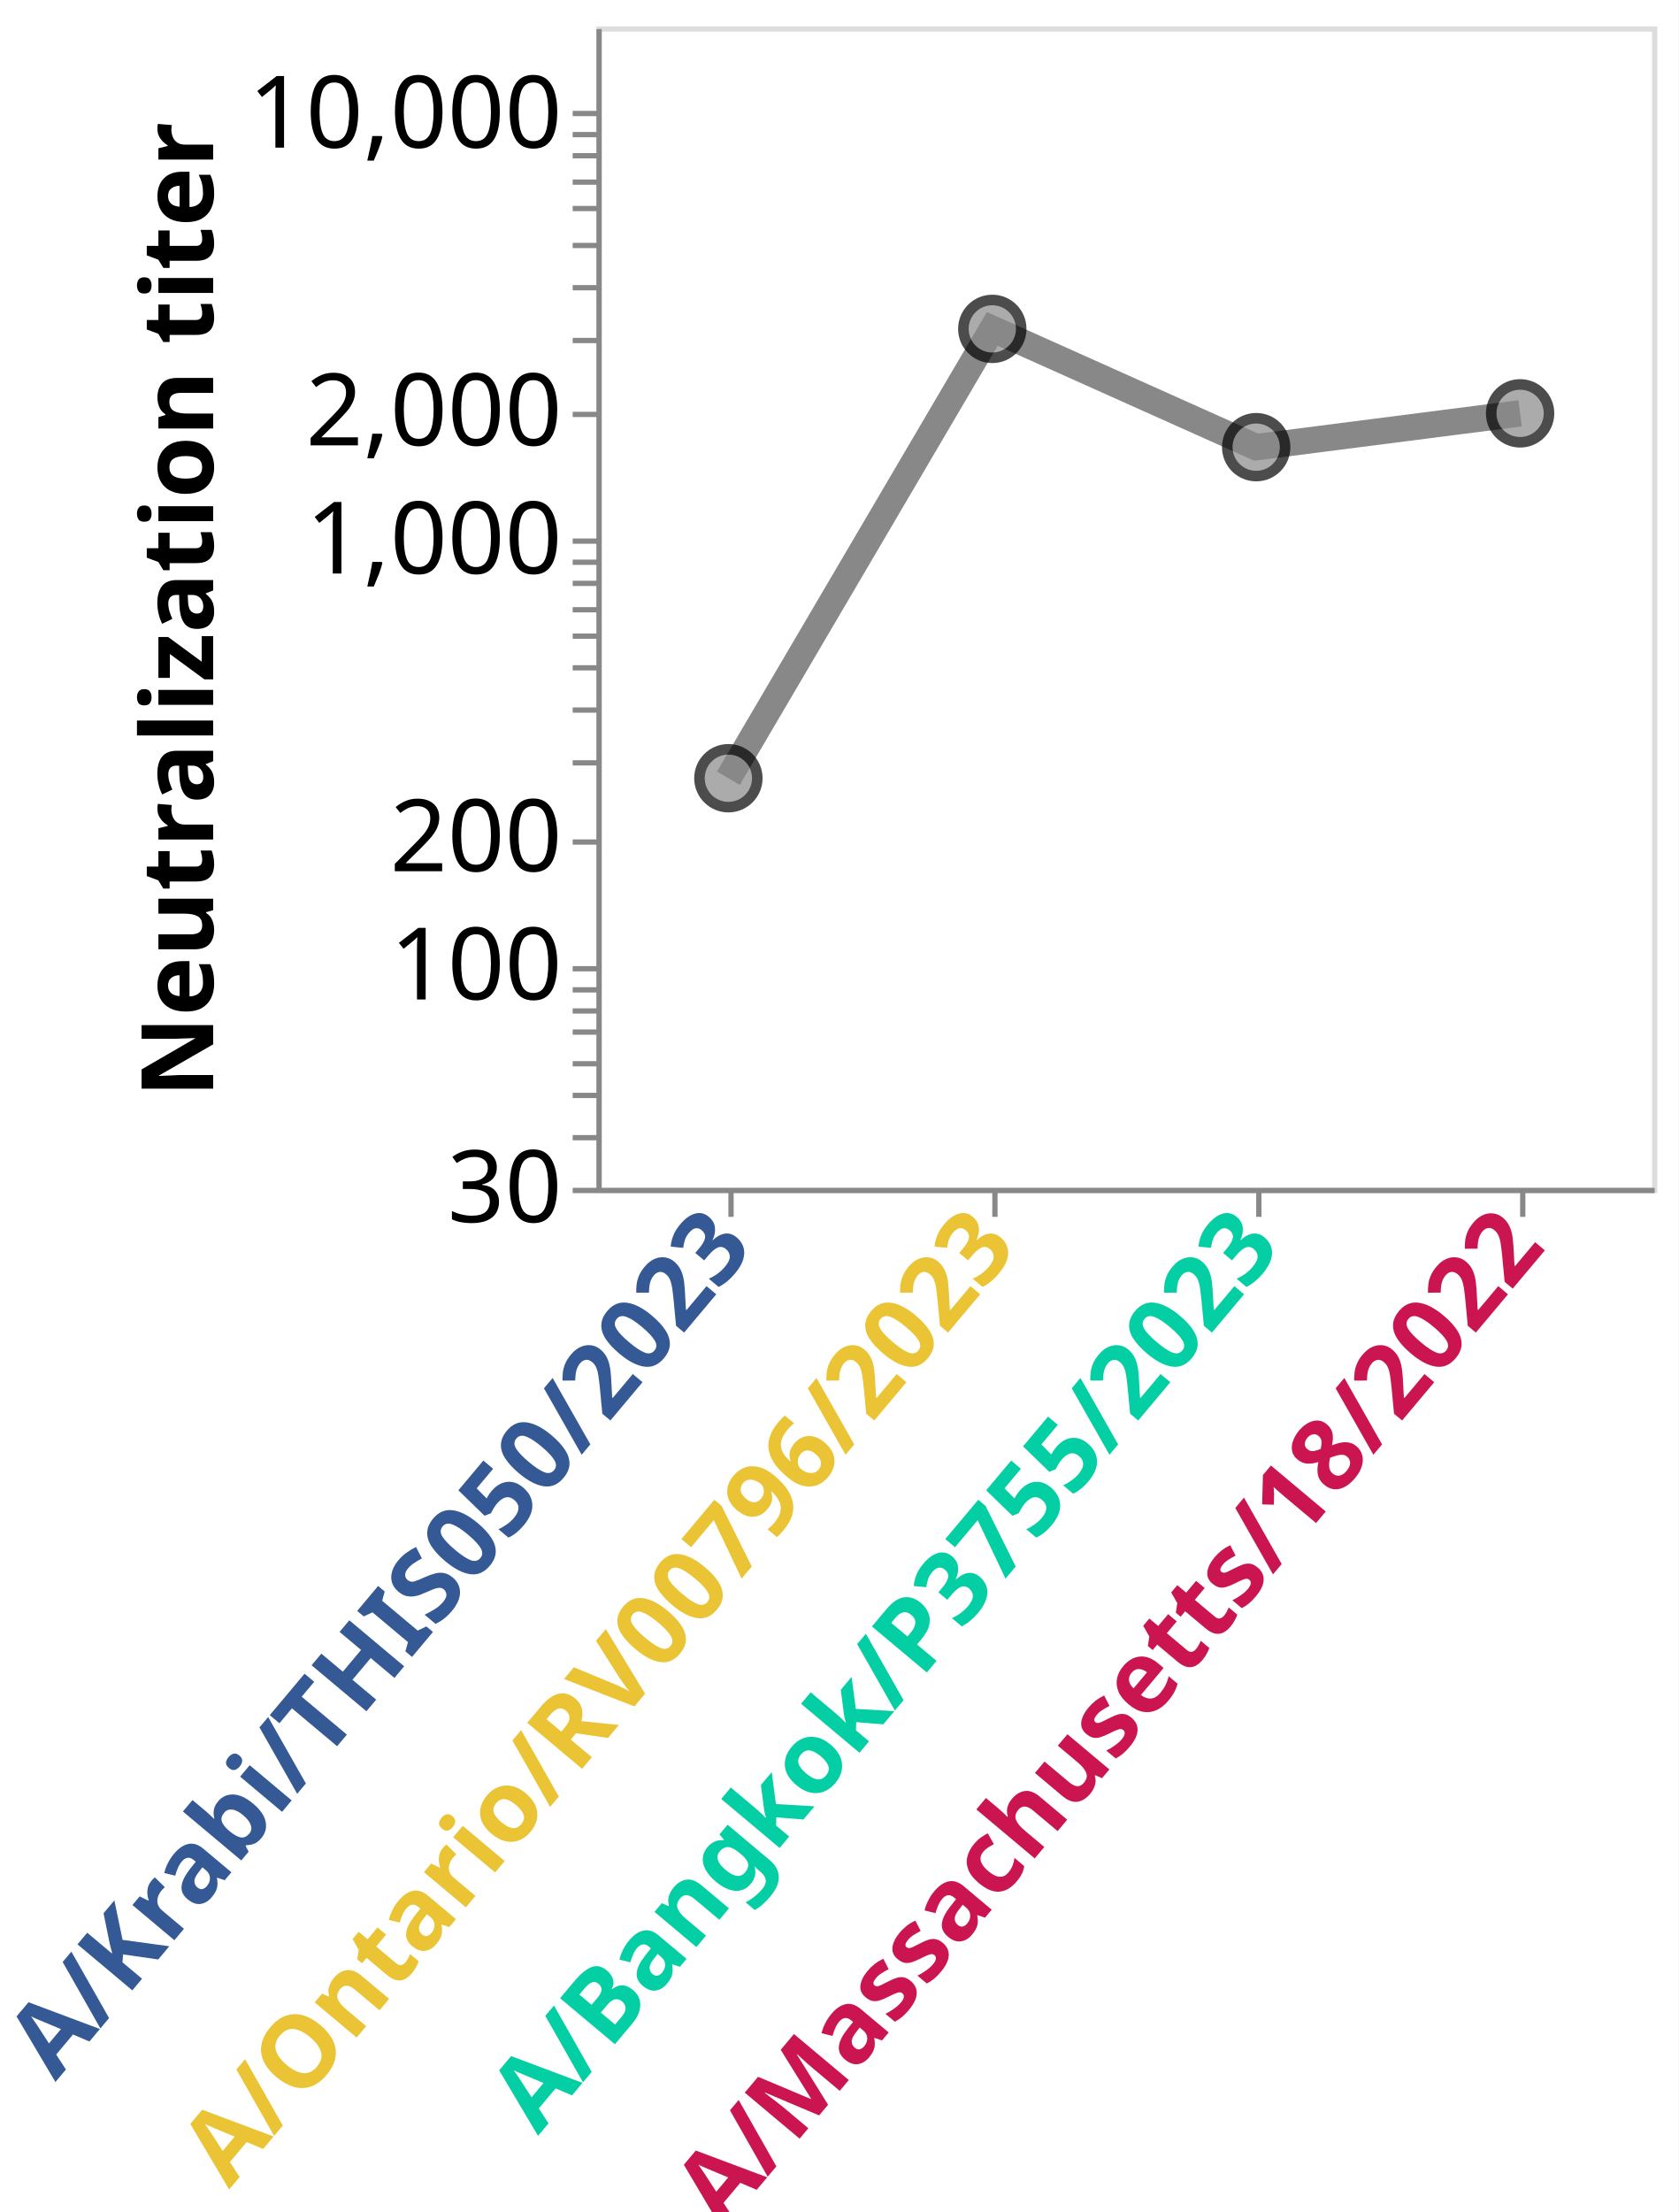
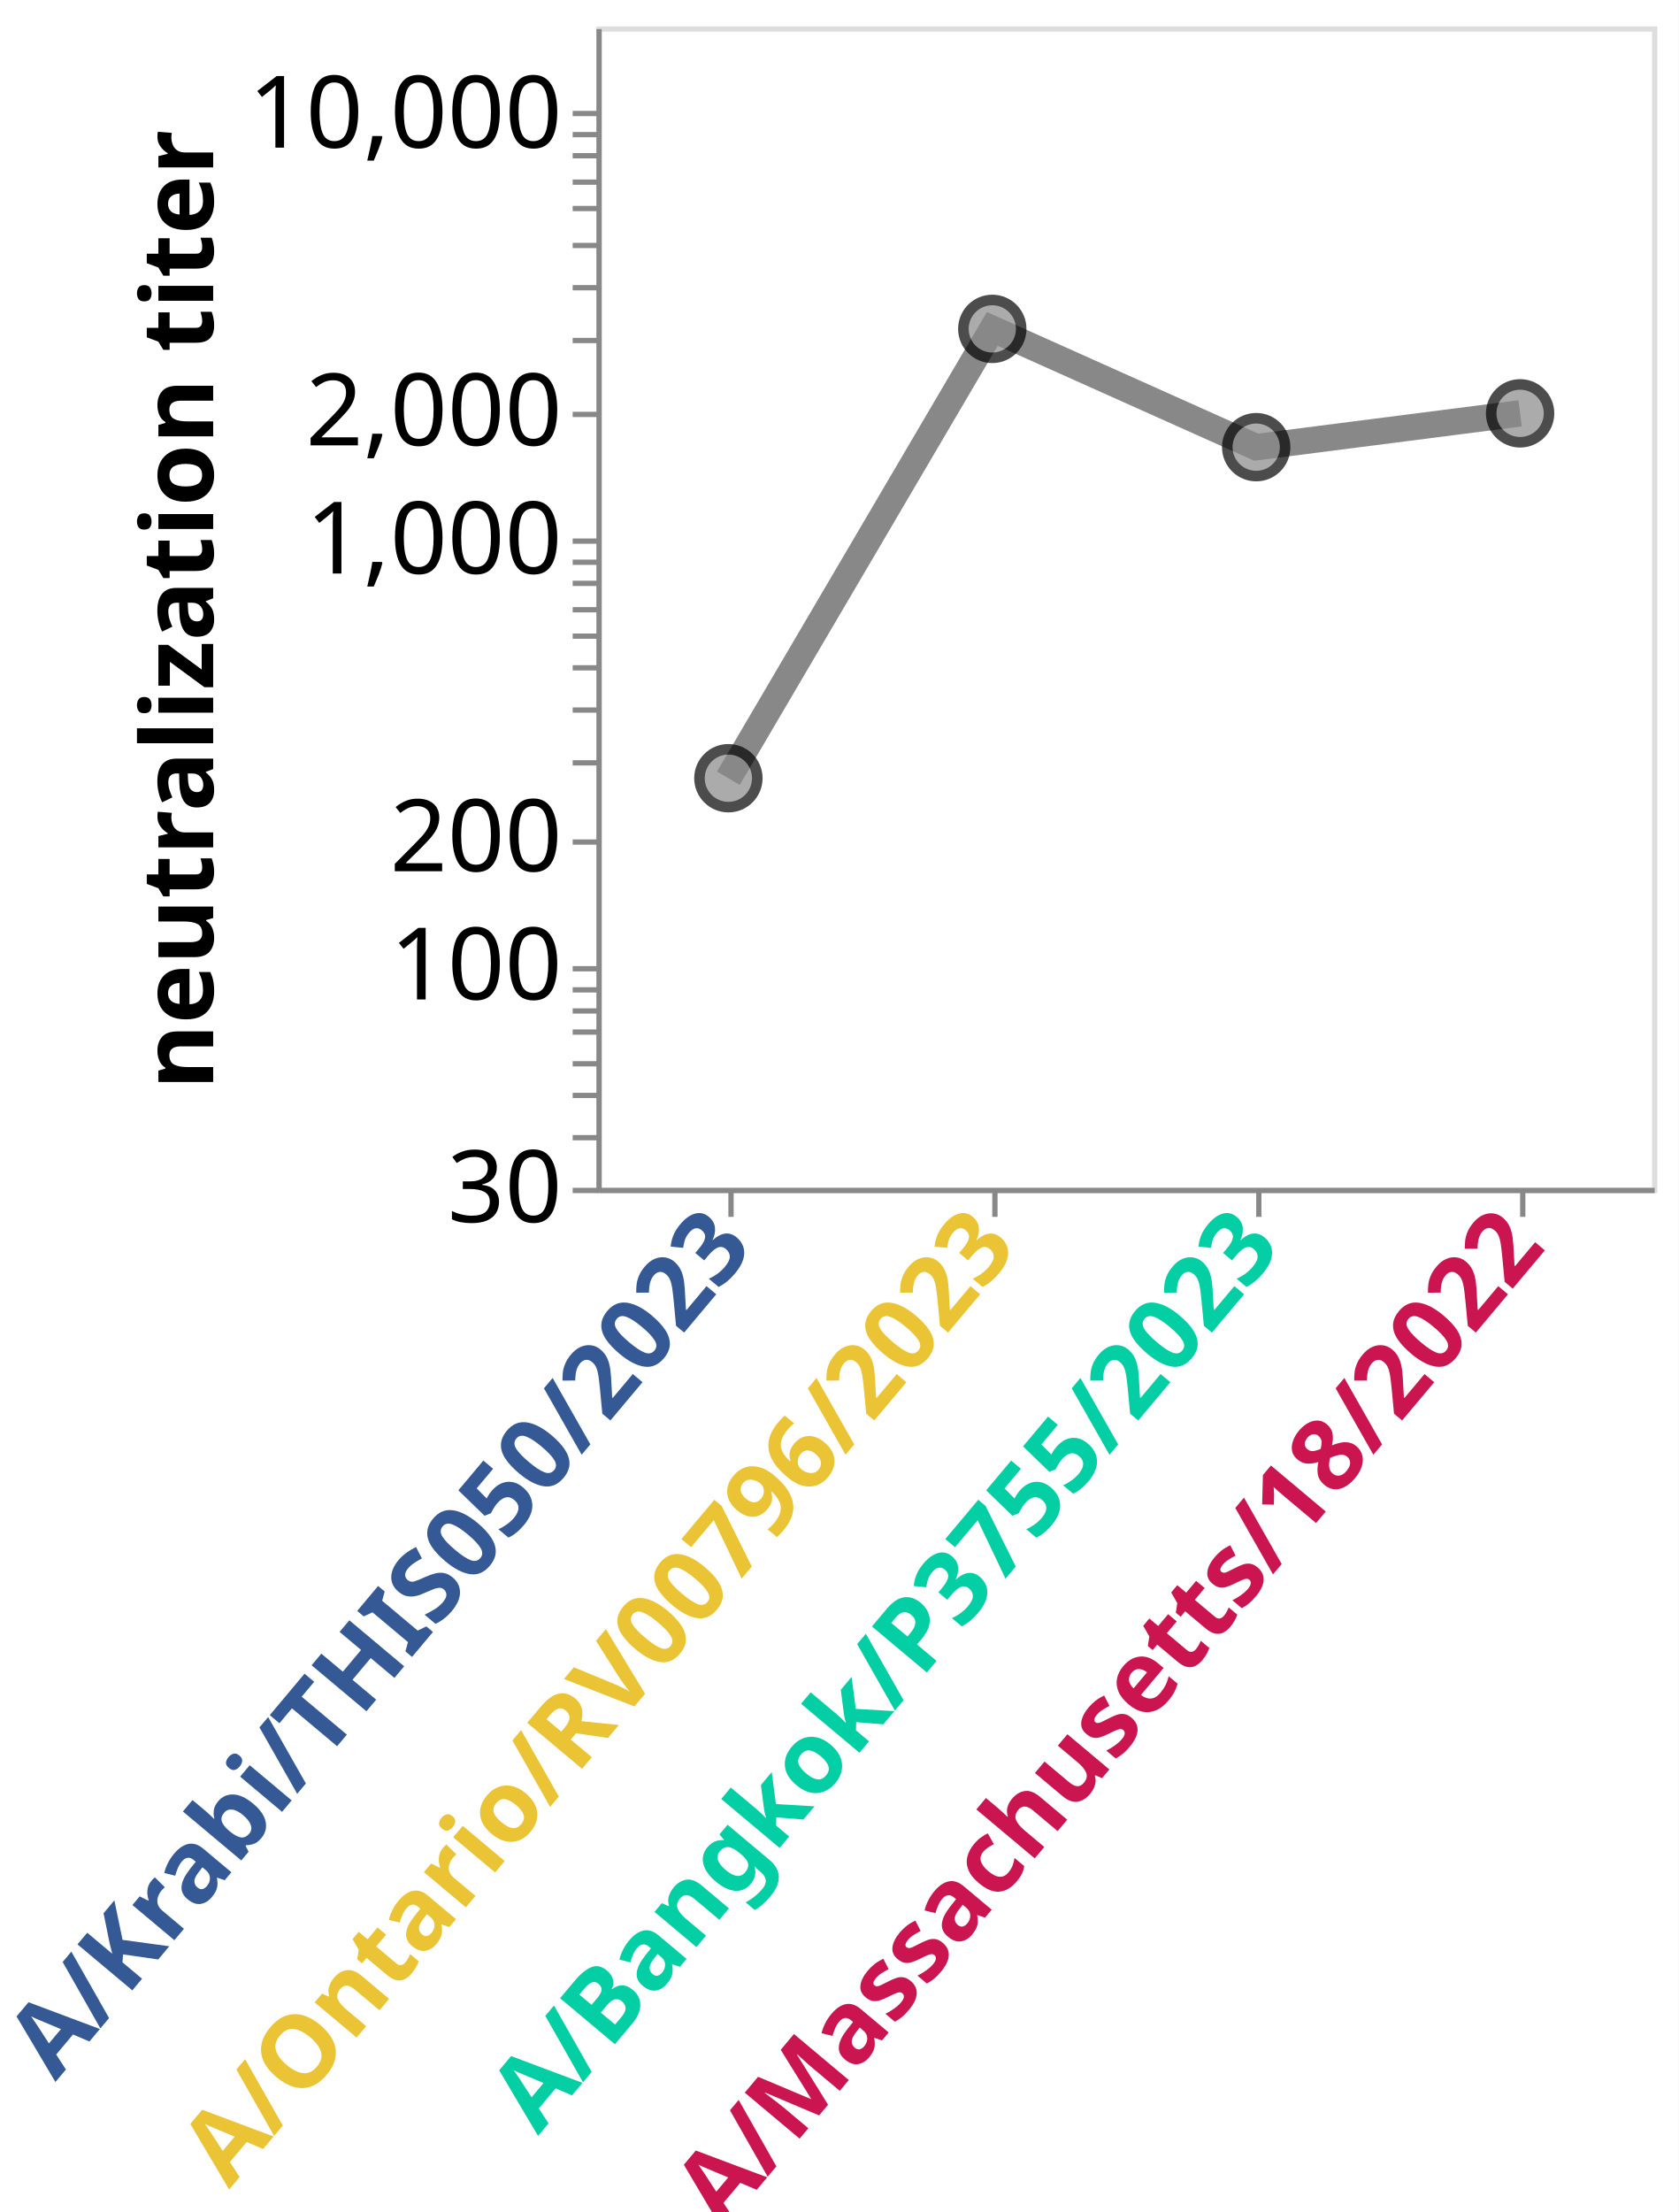
<svg xmlns="http://www.w3.org/2000/svg" version="1.1" class="marks" width="318" height="419" viewBox="0 0 318 419">
  <rect width="318" height="419" fill="white" />
  <g fill="none" stroke-miterlimit="10" transform="translate(113,5)">
    <g class="mark-group role-frame root" role="graphics-object" aria-roledescription="group mark container">
      <g transform="translate(0,0)">
        <path class="background" aria-hidden="true" d="M0.5,0.5h200v220h-200Z" stroke="#ddd" />
        <g>
          <g class="mark-group role-axis" role="graphics-symbol" aria-roledescription="axis" aria-label="X-axis for a discrete scale with 4 values: A/Krabi/THIS050/2023, A/Ontario/RV00796/2023, A/Bangkok/P3755/2023, A/Massachusetts/18/2022">
            <g transform="translate(0.5,220.5)">
              <path class="background" aria-hidden="true" d="M0,0h0v0h0Z" pointer-events="none" />
              <g>
                <g class="mark-rule role-axis-tick" pointer-events="none">
                  <line transform="translate(25,0)" x2="0" y2="5" stroke="#888" stroke-width="1" opacity="1" />
                  <line transform="translate(75,0)" x2="0" y2="5" stroke="#888" stroke-width="1" opacity="1" />
                  <line transform="translate(125,0)" x2="0" y2="5" stroke="#888" stroke-width="1" opacity="1" />
                  <line transform="translate(175,0)" x2="0" y2="5" stroke="#888" stroke-width="1" opacity="1" />
                </g>
                <g class="mark-text role-axis-label" pointer-events="none">
                  <text text-anchor="end" transform="translate(25,7) rotate(310) translate(0,6)" font-family="sans-serif" font-size="19px" font-weight="bold" fill="#345995" opacity="1">A/Krabi/THIS050/2023</text>
                  <text text-anchor="end" transform="translate(75,7) rotate(310) translate(0,6)" font-family="sans-serif" font-size="19px" font-weight="bold" fill="#eac435" opacity="1">A/Ontario/RV00796/2023</text>
                  <text text-anchor="end" transform="translate(125,7) rotate(310) translate(0,6)" font-family="sans-serif" font-size="19px" font-weight="bold" fill="#03cea4" opacity="1">A/Bangkok/P3755/2023</text>
                  <text text-anchor="end" transform="translate(175,7) rotate(310) translate(0,6)" font-family="sans-serif" font-size="19px" font-weight="bold" fill="#ca1551" opacity="1">A/Massachusetts/18/2022</text>
                </g>
                <g class="mark-rule role-axis-domain" pointer-events="none">
                  <line transform="translate(0,0)" x2="200" y2="0" stroke="#888" stroke-width="1" opacity="1" />
                </g>
              </g>
              <path class="foreground" aria-hidden="true" d="" pointer-events="none" display="none" />
            </g>
          </g>
-           <g class="mark-group role-axis" role="graphics-symbol" aria-roledescription="axis" aria-label="Y-axis titled 'Neutralization titer' for a log scale with values from 30 to 16,000">
+           <g class="mark-group role-axis" role="graphics-symbol" aria-roledescription="axis" aria-label="Y-axis titled 'neutralization titer' for a log scale with values from 30 to 16,000">
            <g transform="translate(0.5,0.5)">
              <path class="background" aria-hidden="true" d="M0,0h0v0h0Z" pointer-events="none" />
              <g>
                <g class="mark-rule role-axis-tick" pointer-events="none">
                  <line transform="translate(0,220)" x2="-5" y2="0" stroke="#888" stroke-width="1" opacity="1" />
                  <line transform="translate(0,210)" x2="-5" y2="0" stroke="#888" stroke-width="1" opacity="1" />
                  <line transform="translate(0,202)" x2="-5" y2="0" stroke="#888" stroke-width="1" opacity="1" />
                  <line transform="translate(0,196)" x2="-5" y2="0" stroke="#888" stroke-width="1" opacity="1" />
                  <line transform="translate(0,190)" x2="-5" y2="0" stroke="#888" stroke-width="1" opacity="1" />
                  <line transform="translate(0,186)" x2="-5" y2="0" stroke="#888" stroke-width="1" opacity="1" />
                  <line transform="translate(0,182)" x2="-5" y2="0" stroke="#888" stroke-width="1" opacity="1" />
                  <line transform="translate(0,178)" x2="-5" y2="0" stroke="#888" stroke-width="1" opacity="1" />
                  <line transform="translate(0,154)" x2="-5" y2="0" stroke="#888" stroke-width="1" opacity="1" />
                  <line transform="translate(0,139)" x2="-5" y2="0" stroke="#888" stroke-width="1" opacity="1" />
                  <line transform="translate(0,129)" x2="-5" y2="0" stroke="#888" stroke-width="1" opacity="1" />
                  <line transform="translate(0,121)" x2="-5" y2="0" stroke="#888" stroke-width="1" opacity="1" />
                  <line transform="translate(0,115)" x2="-5" y2="0" stroke="#888" stroke-width="1" opacity="1" />
                  <line transform="translate(0,110)" x2="-5" y2="0" stroke="#888" stroke-width="1" opacity="1" />
                  <line transform="translate(0,105)" x2="-5" y2="0" stroke="#888" stroke-width="1" opacity="1" />
                  <line transform="translate(0,101)" x2="-5" y2="0" stroke="#888" stroke-width="1" opacity="1" />
                  <line transform="translate(0,97)" x2="-5" y2="0" stroke="#888" stroke-width="1" opacity="1" />
                  <line transform="translate(0,73)" x2="-5" y2="0" stroke="#888" stroke-width="1" opacity="1" />
                  <line transform="translate(0,59)" x2="-5" y2="0" stroke="#888" stroke-width="1" opacity="1" />
                  <line transform="translate(0,49)" x2="-5" y2="0" stroke="#888" stroke-width="1" opacity="1" />
                  <line transform="translate(0,41)" x2="-5" y2="0" stroke="#888" stroke-width="1" opacity="1" />
                  <line transform="translate(0,34)" x2="-5" y2="0" stroke="#888" stroke-width="1" opacity="1" />
                  <line transform="translate(0,29)" x2="-5" y2="0" stroke="#888" stroke-width="1" opacity="1" />
                  <line transform="translate(0,24)" x2="-5" y2="0" stroke="#888" stroke-width="1" opacity="1" />
                  <line transform="translate(0,20)" x2="-5" y2="0" stroke="#888" stroke-width="1" opacity="1" />
                  <line transform="translate(0,16)" x2="-5" y2="0" stroke="#888" stroke-width="1" opacity="1" />
                </g>
                <g class="mark-text role-axis-label" pointer-events="none">
                  <text text-anchor="end" transform="translate(-7,226)" font-family="sans-serif" font-size="19px" fill="#000" opacity="1">30</text>
                  <text text-anchor="end" transform="translate(-7,215.9206)" font-family="sans-serif" font-size="19px" fill="#000" opacity="1" />
                  <text text-anchor="end" transform="translate(-7,208.1024)" font-family="sans-serif" font-size="19px" fill="#000" opacity="1" />
                  <text text-anchor="end" transform="translate(-7,201.7145)" font-family="sans-serif" font-size="19px" fill="#000" opacity="1" />
                  <text text-anchor="end" transform="translate(-7,196.3136)" font-family="sans-serif" font-size="19px" fill="#000" opacity="1" />
                  <text text-anchor="end" transform="translate(-7,191.6351)" font-family="sans-serif" font-size="19px" fill="#000" opacity="1" />
                  <text text-anchor="end" transform="translate(-7,187.5084)" font-family="sans-serif" font-size="19px" fill="#000" opacity="1" />
                  <text text-anchor="end" transform="translate(-7,183.8169)" font-family="sans-serif" font-size="19px" fill="#000" opacity="1">100</text>
                  <text text-anchor="end" transform="translate(-7,159.5314)" font-family="sans-serif" font-size="19px" fill="#000" opacity="1">200</text>
                  <text text-anchor="end" transform="translate(-7,145.3252)" font-family="sans-serif" font-size="19px" fill="#000" opacity="0">300</text>
                  <text text-anchor="end" transform="translate(-7,135.2458)" font-family="sans-serif" font-size="19px" fill="#000" opacity="1" />
                  <text text-anchor="end" transform="translate(-7,127.4276)" font-family="sans-serif" font-size="19px" fill="#000" opacity="1" />
                  <text text-anchor="end" transform="translate(-7,121.0397)" font-family="sans-serif" font-size="19px" fill="#000" opacity="1" />
                  <text text-anchor="end" transform="translate(-7,115.6388)" font-family="sans-serif" font-size="19px" fill="#000" opacity="1" />
                  <text text-anchor="end" transform="translate(-7,110.9603)" font-family="sans-serif" font-size="19px" fill="#000" opacity="1" />
                  <text text-anchor="end" transform="translate(-7,106.8336)" font-family="sans-serif" font-size="19px" fill="#000" opacity="1" />
                  <text text-anchor="end" transform="translate(-7,103.1421)" font-family="sans-serif" font-size="19px" fill="#000" opacity="1">1,000</text>
                  <text text-anchor="end" transform="translate(-7,78.85658)" font-family="sans-serif" font-size="19px" fill="#000" opacity="1">2,000</text>
                  <text text-anchor="end" transform="translate(-7,64.65046)" font-family="sans-serif" font-size="19px" fill="#000" opacity="0">3,000</text>
                  <text text-anchor="end" transform="translate(-7,54.57105)" font-family="sans-serif" font-size="19px" fill="#000" opacity="1" />
                  <text text-anchor="end" transform="translate(-7,46.75286)" font-family="sans-serif" font-size="19px" fill="#000" opacity="1" />
                  <text text-anchor="end" transform="translate(-7,40.36493)" font-family="sans-serif" font-size="19px" fill="#000" opacity="1" />
                  <text text-anchor="end" transform="translate(-7,34.96401)" font-family="sans-serif" font-size="19px" fill="#000" opacity="1" />
                  <text text-anchor="end" transform="translate(-7,30.28553)" font-family="sans-serif" font-size="19px" fill="#000" opacity="1" />
                  <text text-anchor="end" transform="translate(-7,26.15881)" font-family="sans-serif" font-size="19px" fill="#000" opacity="1" />
                  <text text-anchor="end" transform="translate(-7,22.46733)" font-family="sans-serif" font-size="19px" fill="#000" opacity="1">10,000</text>
                </g>
                <g class="mark-rule role-axis-domain" pointer-events="none">
                  <line transform="translate(0,220)" x2="0" y2="-220" stroke="#888" stroke-width="1" opacity="1" />
                </g>
                <g class="mark-text role-axis-title" pointer-events="none">
-                   <text text-anchor="middle" transform="translate(-69.11328,110) rotate(-90) translate(0,-4)" font-family="sans-serif" font-size="19px" font-weight="bold" fill="#000" opacity="1">Neutralization titer</text>
+                   <text text-anchor="middle" transform="translate(-69.11328,110) rotate(-90) translate(0,-4)" font-family="sans-serif" font-size="19px" font-weight="bold" fill="#000" opacity="1">neutralization titer</text>
                </g>
              </g>
              <path class="foreground" aria-hidden="true" d="" pointer-events="none" display="none" />
            </g>
          </g>
          <g class="mark-group role-scope layer_0_pathgroup" role="graphics-object" aria-roledescription="group mark container">
            <g transform="translate(0,0)">
              <path class="background" aria-hidden="true" d="M0,0h200v220h-200Z" />
              <g>
                <g class="mark-line role-mark layer_0_marks" role="graphics-object" aria-roledescription="line mark container">
                  <path aria-label="virus: A/Krabi/THIS050/2023; titer: 274.7; serum: SCH23_y2009_s007" role="graphics-symbol" aria-roledescription="line mark" d="M25,142.412L75,57.299L125,79.703L175,73.297" stroke="rgb(136, 136, 136)" stroke-width="5" />
                </g>
              </g>
              <path class="foreground" aria-hidden="true" d="" display="none" />
            </g>
          </g>
          <g class="mark-symbol role-mark layer_1_marks" role="graphics-object" aria-roledescription="symbol mark container">
            <path aria-label="virus: A/Bangkok/P3755/2023; titer: 1645; serum: SCH23_y2009_s007" role="graphics-symbol" aria-roledescription="point" transform="translate(125,79.70297)" d="M5.477,0A5.477,5.477,0,1,1,-5.477,0A5.477,5.477,0,1,1,5.477,0" fill="rgb(136, 136, 136)" stroke="black" stroke-width="2" opacity="0.7" />
            <path aria-label="virus: A/Krabi/THIS050/2023; titer: 274.7; serum: SCH23_y2009_s007" role="graphics-symbol" aria-roledescription="point" transform="translate(25,142.4121)" d="M5.477,0A5.477,5.477,0,1,1,-5.477,0A5.477,5.477,0,1,1,5.477,0" fill="rgb(136, 136, 136)" stroke="black" stroke-width="2" opacity="0.7" />
            <path aria-label="virus: A/Massachusetts/18/2022; titer: 1975; serum: SCH23_y2009_s007" role="graphics-symbol" aria-roledescription="point" transform="translate(175,73.2973)" d="M5.477,0A5.477,5.477,0,1,1,-5.477,0A5.477,5.477,0,1,1,5.477,0" fill="rgb(136, 136, 136)" stroke="black" stroke-width="2" opacity="0.7" />
            <path aria-label="virus: A/Ontario/RV00796/2023; titer: 3118; serum: SCH23_y2009_s007" role="graphics-symbol" aria-roledescription="point" transform="translate(75,57.29876)" d="M5.477,0A5.477,5.477,0,1,1,-5.477,0A5.477,5.477,0,1,1,5.477,0" fill="rgb(136, 136, 136)" stroke="black" stroke-width="2" opacity="0.7" />
          </g>
        </g>
        <path class="foreground" aria-hidden="true" d="" display="none" />
      </g>
    </g>
  </g>
</svg>
